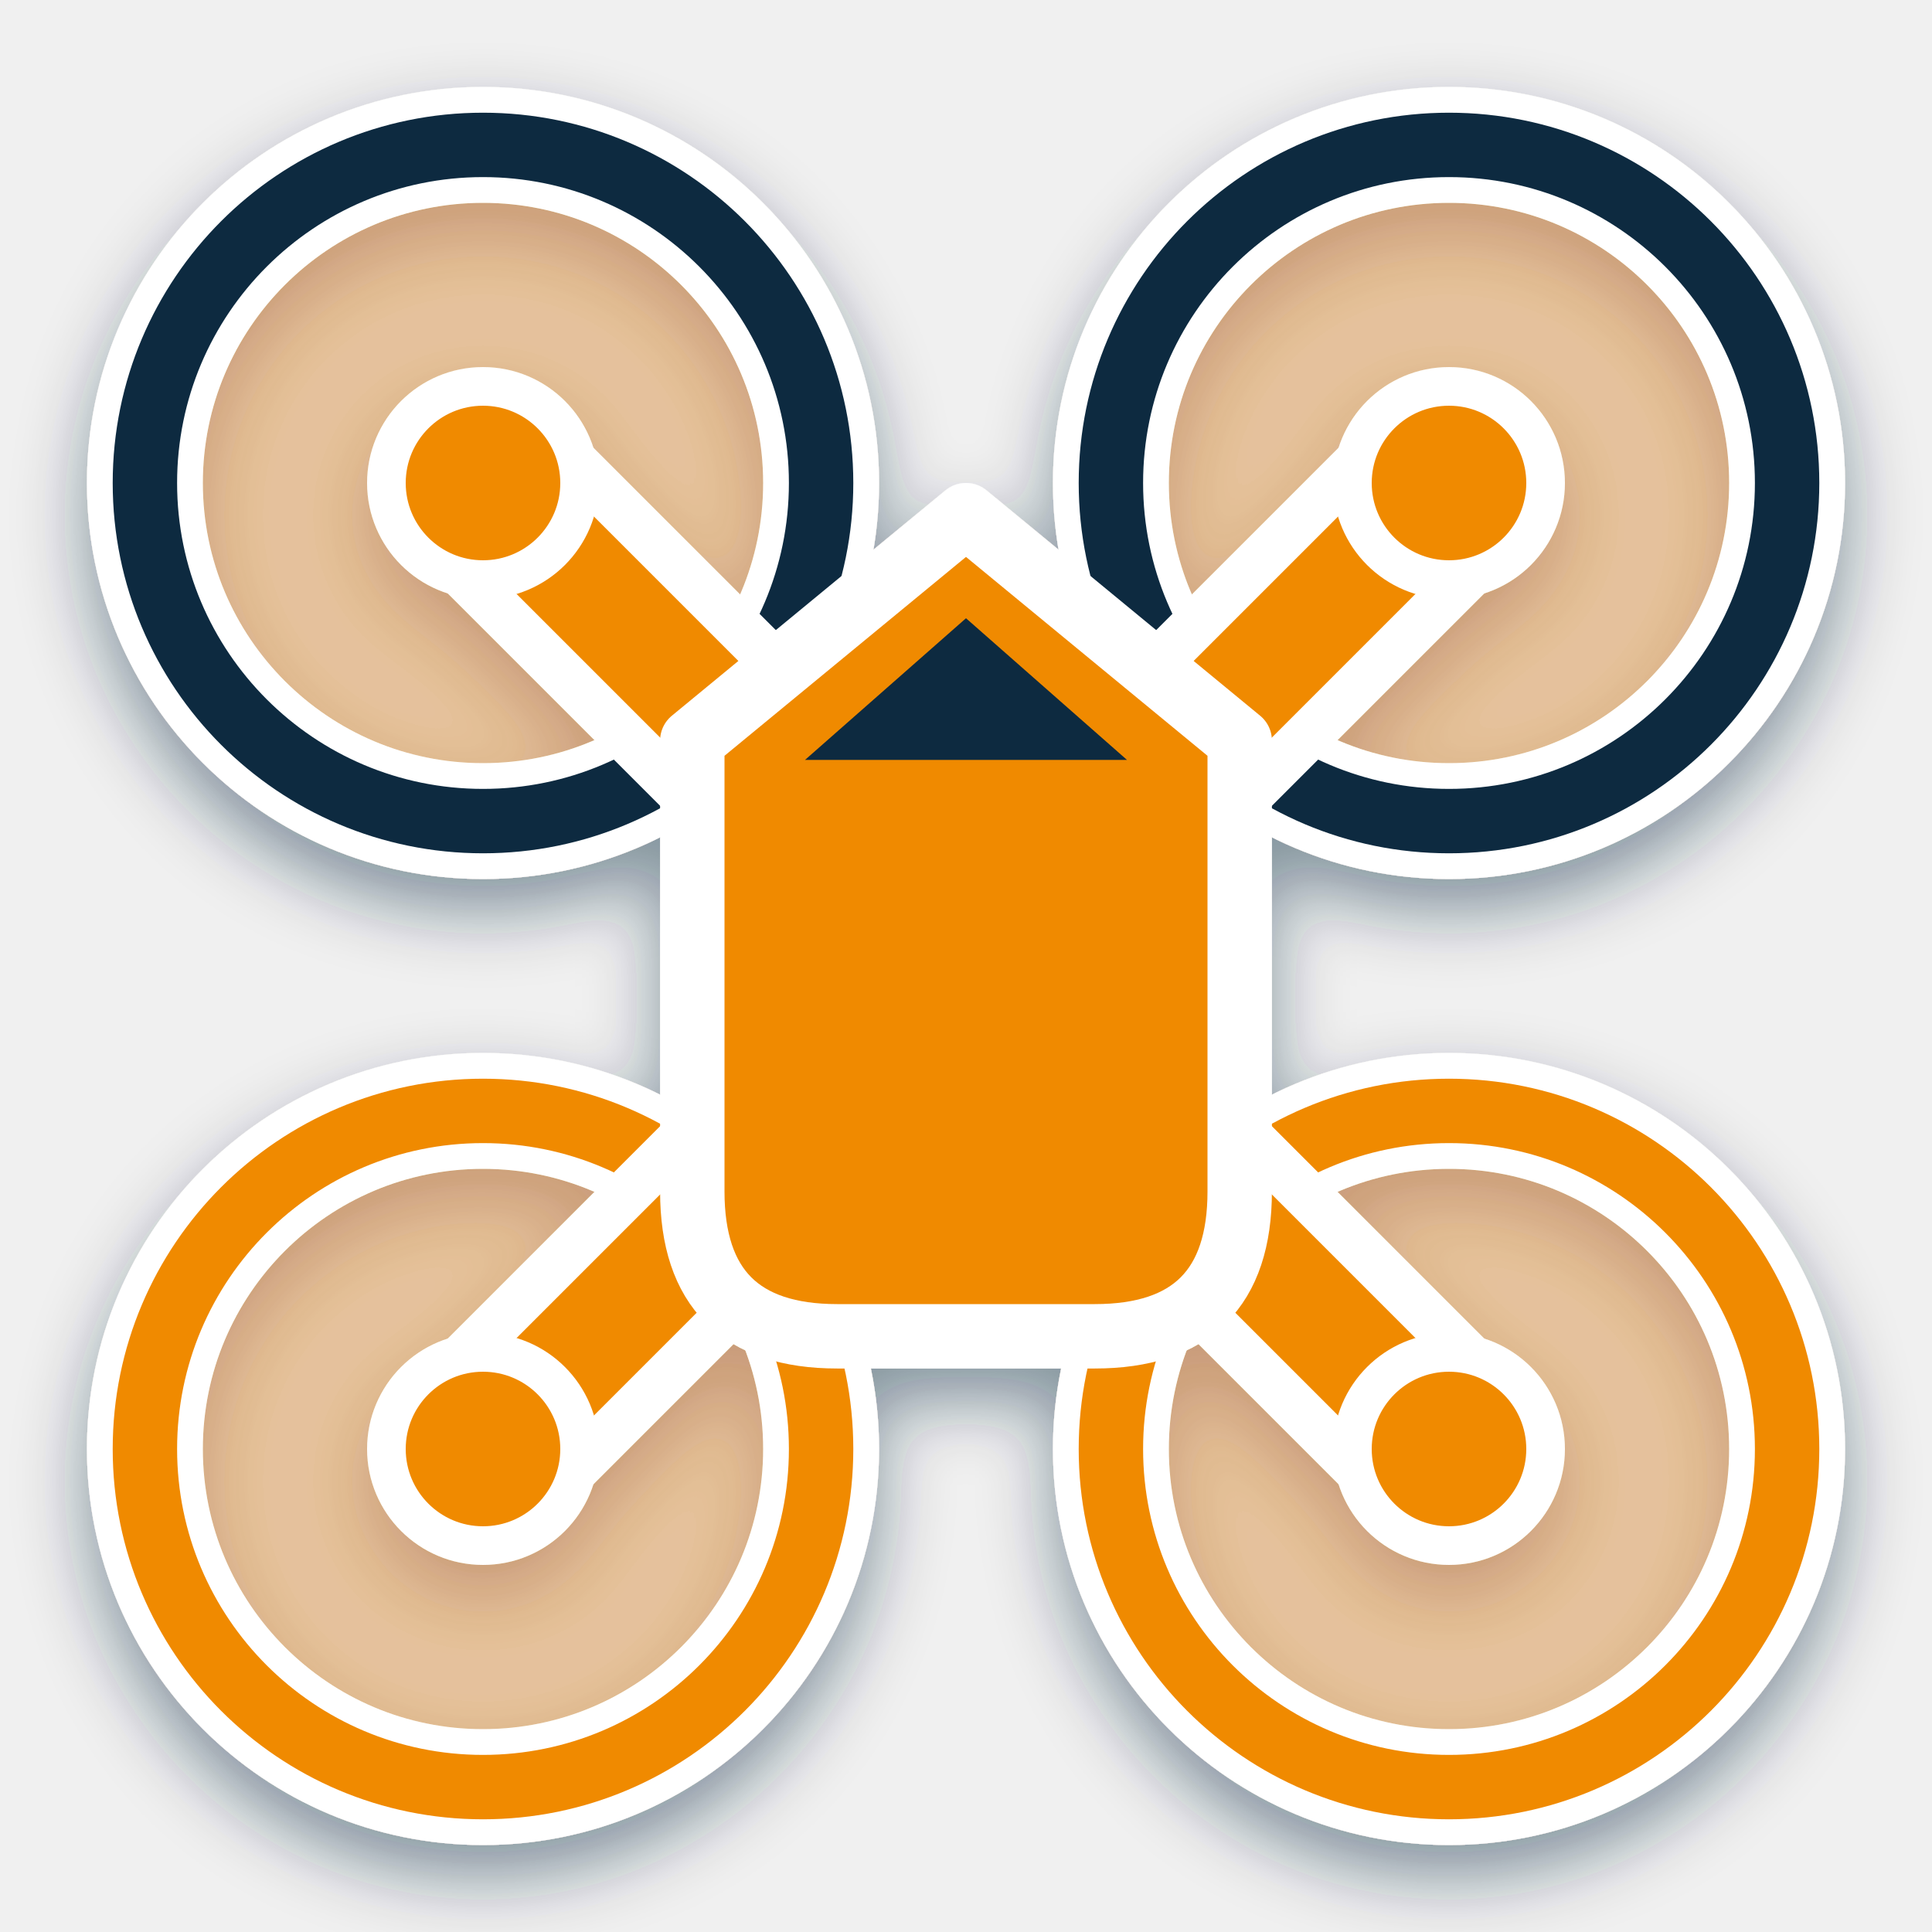
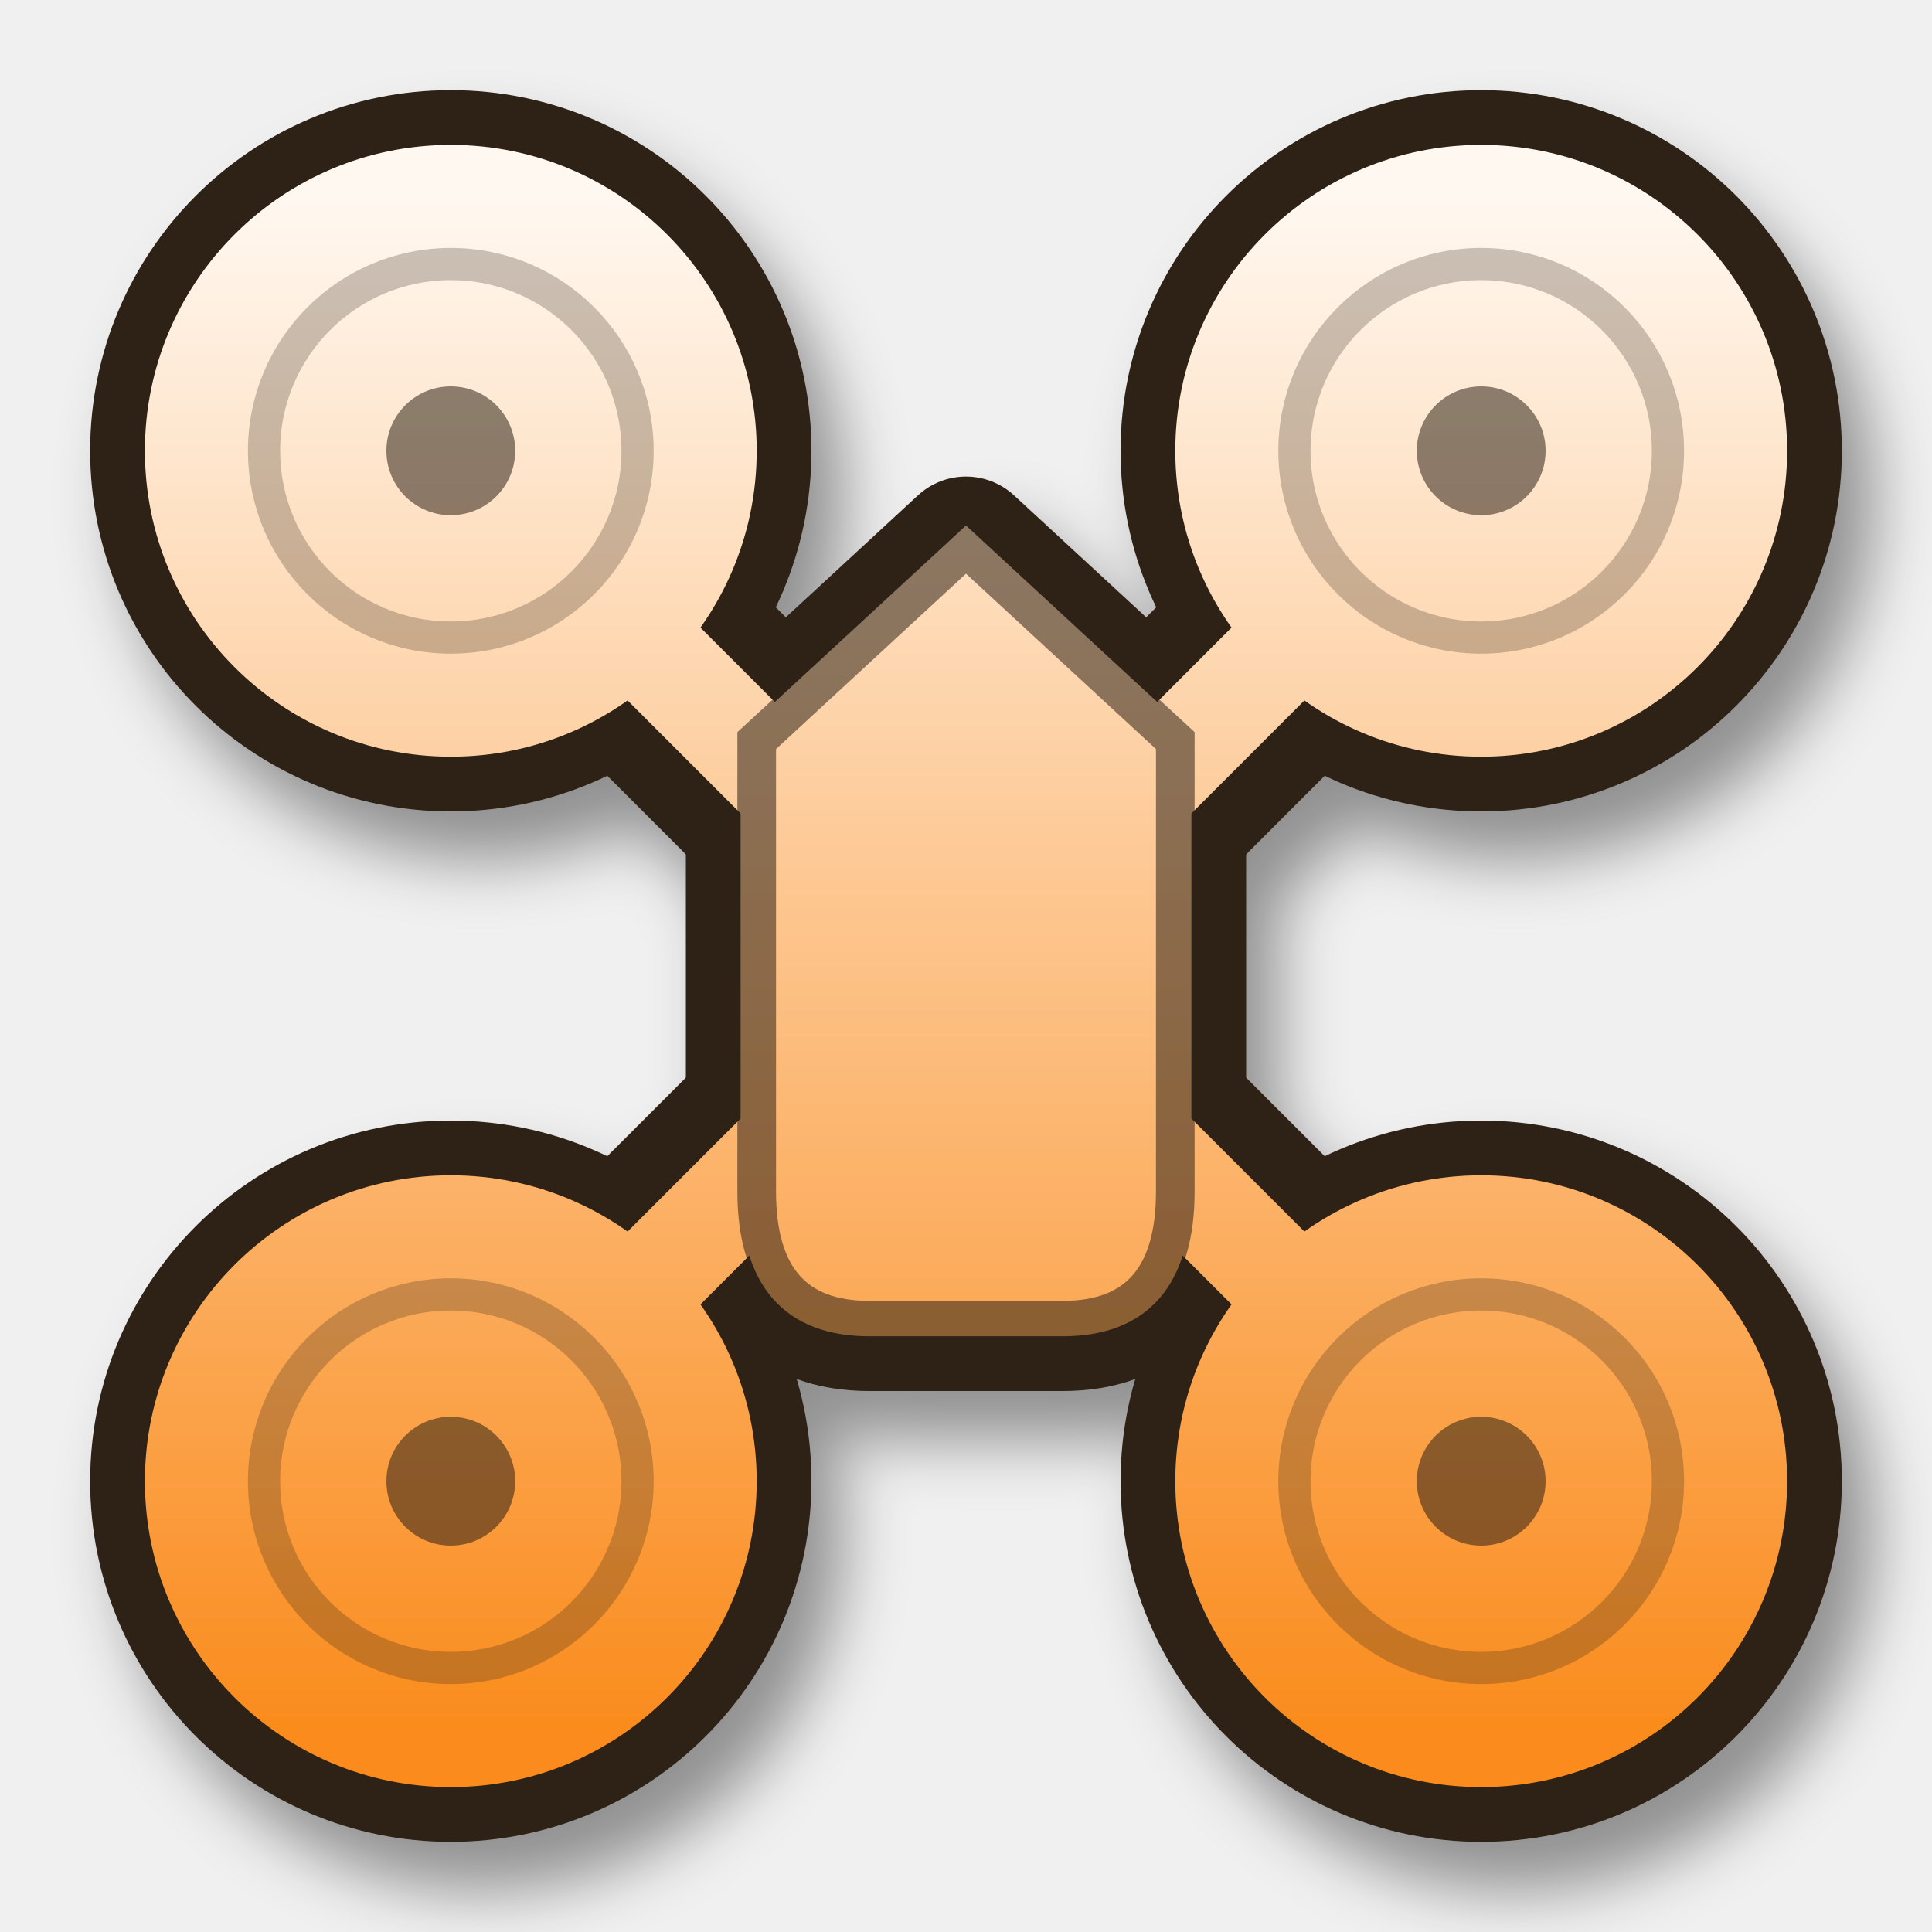
<svg xmlns="http://www.w3.org/2000/svg" width="60" height="60" viewBox="0 0 60 60">
  <defs>
    <filter id="s" x="-20%" y="-20%" width="140%" height="140%">
-       <feDropShadow dx="0" dy="1" stdDeviation="1.1" flood-color="#0d2a40" flood-opacity=".45" />
+       <feDropShadow dx="1" dy="1.5" stdDeviation="1" flood-color="#000" flood-opacity=".4" />
    </filter>
+     <linearGradient id="g" gradientUnits="userSpaceOnUse" x1="0" y1="6" x2="0" y2="54">
+       <stop offset="0" stop-color="#fff8f1" />
+       <stop offset="1" stop-color="#fa8b1c" />
+     </linearGradient>
  </defs>
  <g filter="url(#s)">
-     <g>
-       <circle cx="15" cy="15" r="10.5" fill="#f08a00" fill-opacity=".3" stroke="#fff" stroke-width="3.6" />
-       <circle cx="15" cy="15" r="10.5" fill="none" stroke="#0d2a40" stroke-width="2" />
-       <circle cx="45" cy="15" r="10.5" fill="#f08a00" fill-opacity=".3" stroke="#fff" stroke-width="3.6" />
-       <circle cx="45" cy="15" r="10.5" fill="none" stroke="#0d2a40" stroke-width="2" />
-       <circle cx="15" cy="45" r="10.5" fill="#f08a00" fill-opacity=".3" stroke="#fff" stroke-width="3.6" />
-       <circle cx="15" cy="45" r="10.5" fill="none" stroke="#f08a00" stroke-width="2" />
-       <circle cx="45" cy="45" r="10.5" fill="#f08a00" fill-opacity=".3" stroke="#fff" stroke-width="3.6" />
-       <circle cx="45" cy="45" r="10.5" fill="none" stroke="#f08a00" stroke-width="2" />
-       <line x1="30" y1="30" x2="15" y2="15" stroke="#fff" stroke-width="6.4" stroke-linecap="round" />
-       <line x1="30" y1="30" x2="45" y2="15" stroke="#fff" stroke-width="6.4" stroke-linecap="round" />
-       <line x1="30" y1="30" x2="15" y2="45" stroke="#fff" stroke-width="6.4" stroke-linecap="round" />
-       <line x1="30" y1="30" x2="45" y2="45" stroke="#fff" stroke-width="6.4" stroke-linecap="round" />
-       <line x1="30" y1="30" x2="15" y2="15" stroke="#f08a00" stroke-width="3.4" stroke-linecap="round" />
-       <line x1="30" y1="30" x2="45" y2="15" stroke="#f08a00" stroke-width="3.4" stroke-linecap="round" />
-       <line x1="30" y1="30" x2="15" y2="45" stroke="#f08a00" stroke-width="3.4" stroke-linecap="round" />
-       <line x1="30" y1="30" x2="45" y2="45" stroke="#f08a00" stroke-width="3.4" stroke-linecap="round" />
-       <circle cx="15" cy="15" r="3" fill="#f08a00" stroke="#fff" stroke-width="1.2" />
-       <circle cx="45" cy="15" r="3" fill="#f08a00" stroke="#fff" stroke-width="1.2" />
-       <circle cx="15" cy="45" r="3" fill="#f08a00" stroke="#fff" stroke-width="1.2" />
-       <circle cx="45" cy="45" r="3" fill="#f08a00" stroke="#fff" stroke-width="1.2" />
-       <path d="M30 16 L38.5 23 V37 Q38.5 41.5 34 41.5 H26 Q21.5 41.5 21.5 37 V23 Z" fill="#f08a00" stroke="#fff" stroke-width="2" stroke-linejoin="round" />
-       <path d="M30 19.2 L35 23.6 H25 Z" fill="#0d2a40" />
+     <g stroke="#2e2216" stroke-width="7.4" stroke-linecap="round">
+       <line x1="30" y1="30" x2="14" y2="14" />
+       <line x1="30" y1="30" x2="46" y2="14" />
+       <line x1="30" y1="30" x2="14" y2="46" />
+       <line x1="30" y1="30" x2="46" y2="46" />
    </g>
+     <circle cx="14" cy="14" r="9" fill="#2e2216" stroke="#2e2216" stroke-width="4.4" stroke-linejoin="round" stroke-linecap="round" />
+     <circle cx="46" cy="14" r="9" fill="#2e2216" stroke="#2e2216" stroke-width="4.4" stroke-linejoin="round" stroke-linecap="round" />
+     <circle cx="14" cy="46" r="9" fill="#2e2216" stroke="#2e2216" stroke-width="4.4" stroke-linejoin="round" stroke-linecap="round" />
+     <circle cx="46" cy="46" r="9" fill="#2e2216" stroke="#2e2216" stroke-width="4.4" stroke-linejoin="round" stroke-linecap="round" />
+     <path d="M30 17 L36.5 23 V37 Q36.5 41 33 41 H27 Q23.5 41 23.5 37 V23 Z" fill="#2e2216" stroke="#2e2216" stroke-width="4.4" stroke-linejoin="round" stroke-linecap="round" />
+     <circle cx="14" cy="14" r="9" fill="url(#g)" stroke="url(#g)" stroke-linecap="round" />
+     <circle cx="46" cy="14" r="9" fill="url(#g)" stroke="url(#g)" stroke-linecap="round" />
+     <circle cx="14" cy="46" r="9" fill="url(#g)" stroke="url(#g)" stroke-linecap="round" />
+     <circle cx="46" cy="46" r="9" fill="url(#g)" stroke="url(#g)" stroke-linecap="round" />
+     <path d="M30 17 L36.5 23 V37 Q36.5 41 33 41 H27 Q23.5 41 23.5 37 V23 Z" fill="url(#g)" stroke="url(#g)" stroke-linecap="round" />
+     <g stroke="url(#g)" stroke-width="3.2" stroke-linecap="round">
+       <line x1="30" y1="30" x2="14" y2="14" />
+       <line x1="30" y1="30" x2="46" y2="14" />
+       <line x1="30" y1="30" x2="14" y2="46" />
+       <line x1="30" y1="30" x2="46" y2="46" />
+     </g>
+     <circle cx="14" cy="14" r="5.8" fill="none" stroke="#2e2216" stroke-opacity=".25" stroke-width="1" />
+     <circle cx="14" cy="14" r="2" fill="#2e2216" fill-opacity=".55" />
+     <circle cx="46" cy="14" r="5.8" fill="none" stroke="#2e2216" stroke-opacity=".25" stroke-width="1" />
+     <circle cx="46" cy="14" r="2" fill="#2e2216" fill-opacity=".55" />
+     <circle cx="14" cy="46" r="5.8" fill="none" stroke="#2e2216" stroke-opacity=".25" stroke-width="1" />
+     <circle cx="14" cy="46" r="2" fill="#2e2216" fill-opacity=".55" />
+     <circle cx="46" cy="46" r="5.8" fill="none" stroke="#2e2216" stroke-opacity=".25" stroke-width="1" />
+     <circle cx="46" cy="46" r="2" fill="#2e2216" fill-opacity=".55" />
+     <path d="M30 17 L36.5 23 V37 Q36.5 41 33 41 H27 Q23.5 41 23.5 37 V23 Z" fill="none" stroke="#2e2216" stroke-opacity=".55" stroke-width="1.2" />
  </g>
</svg>
